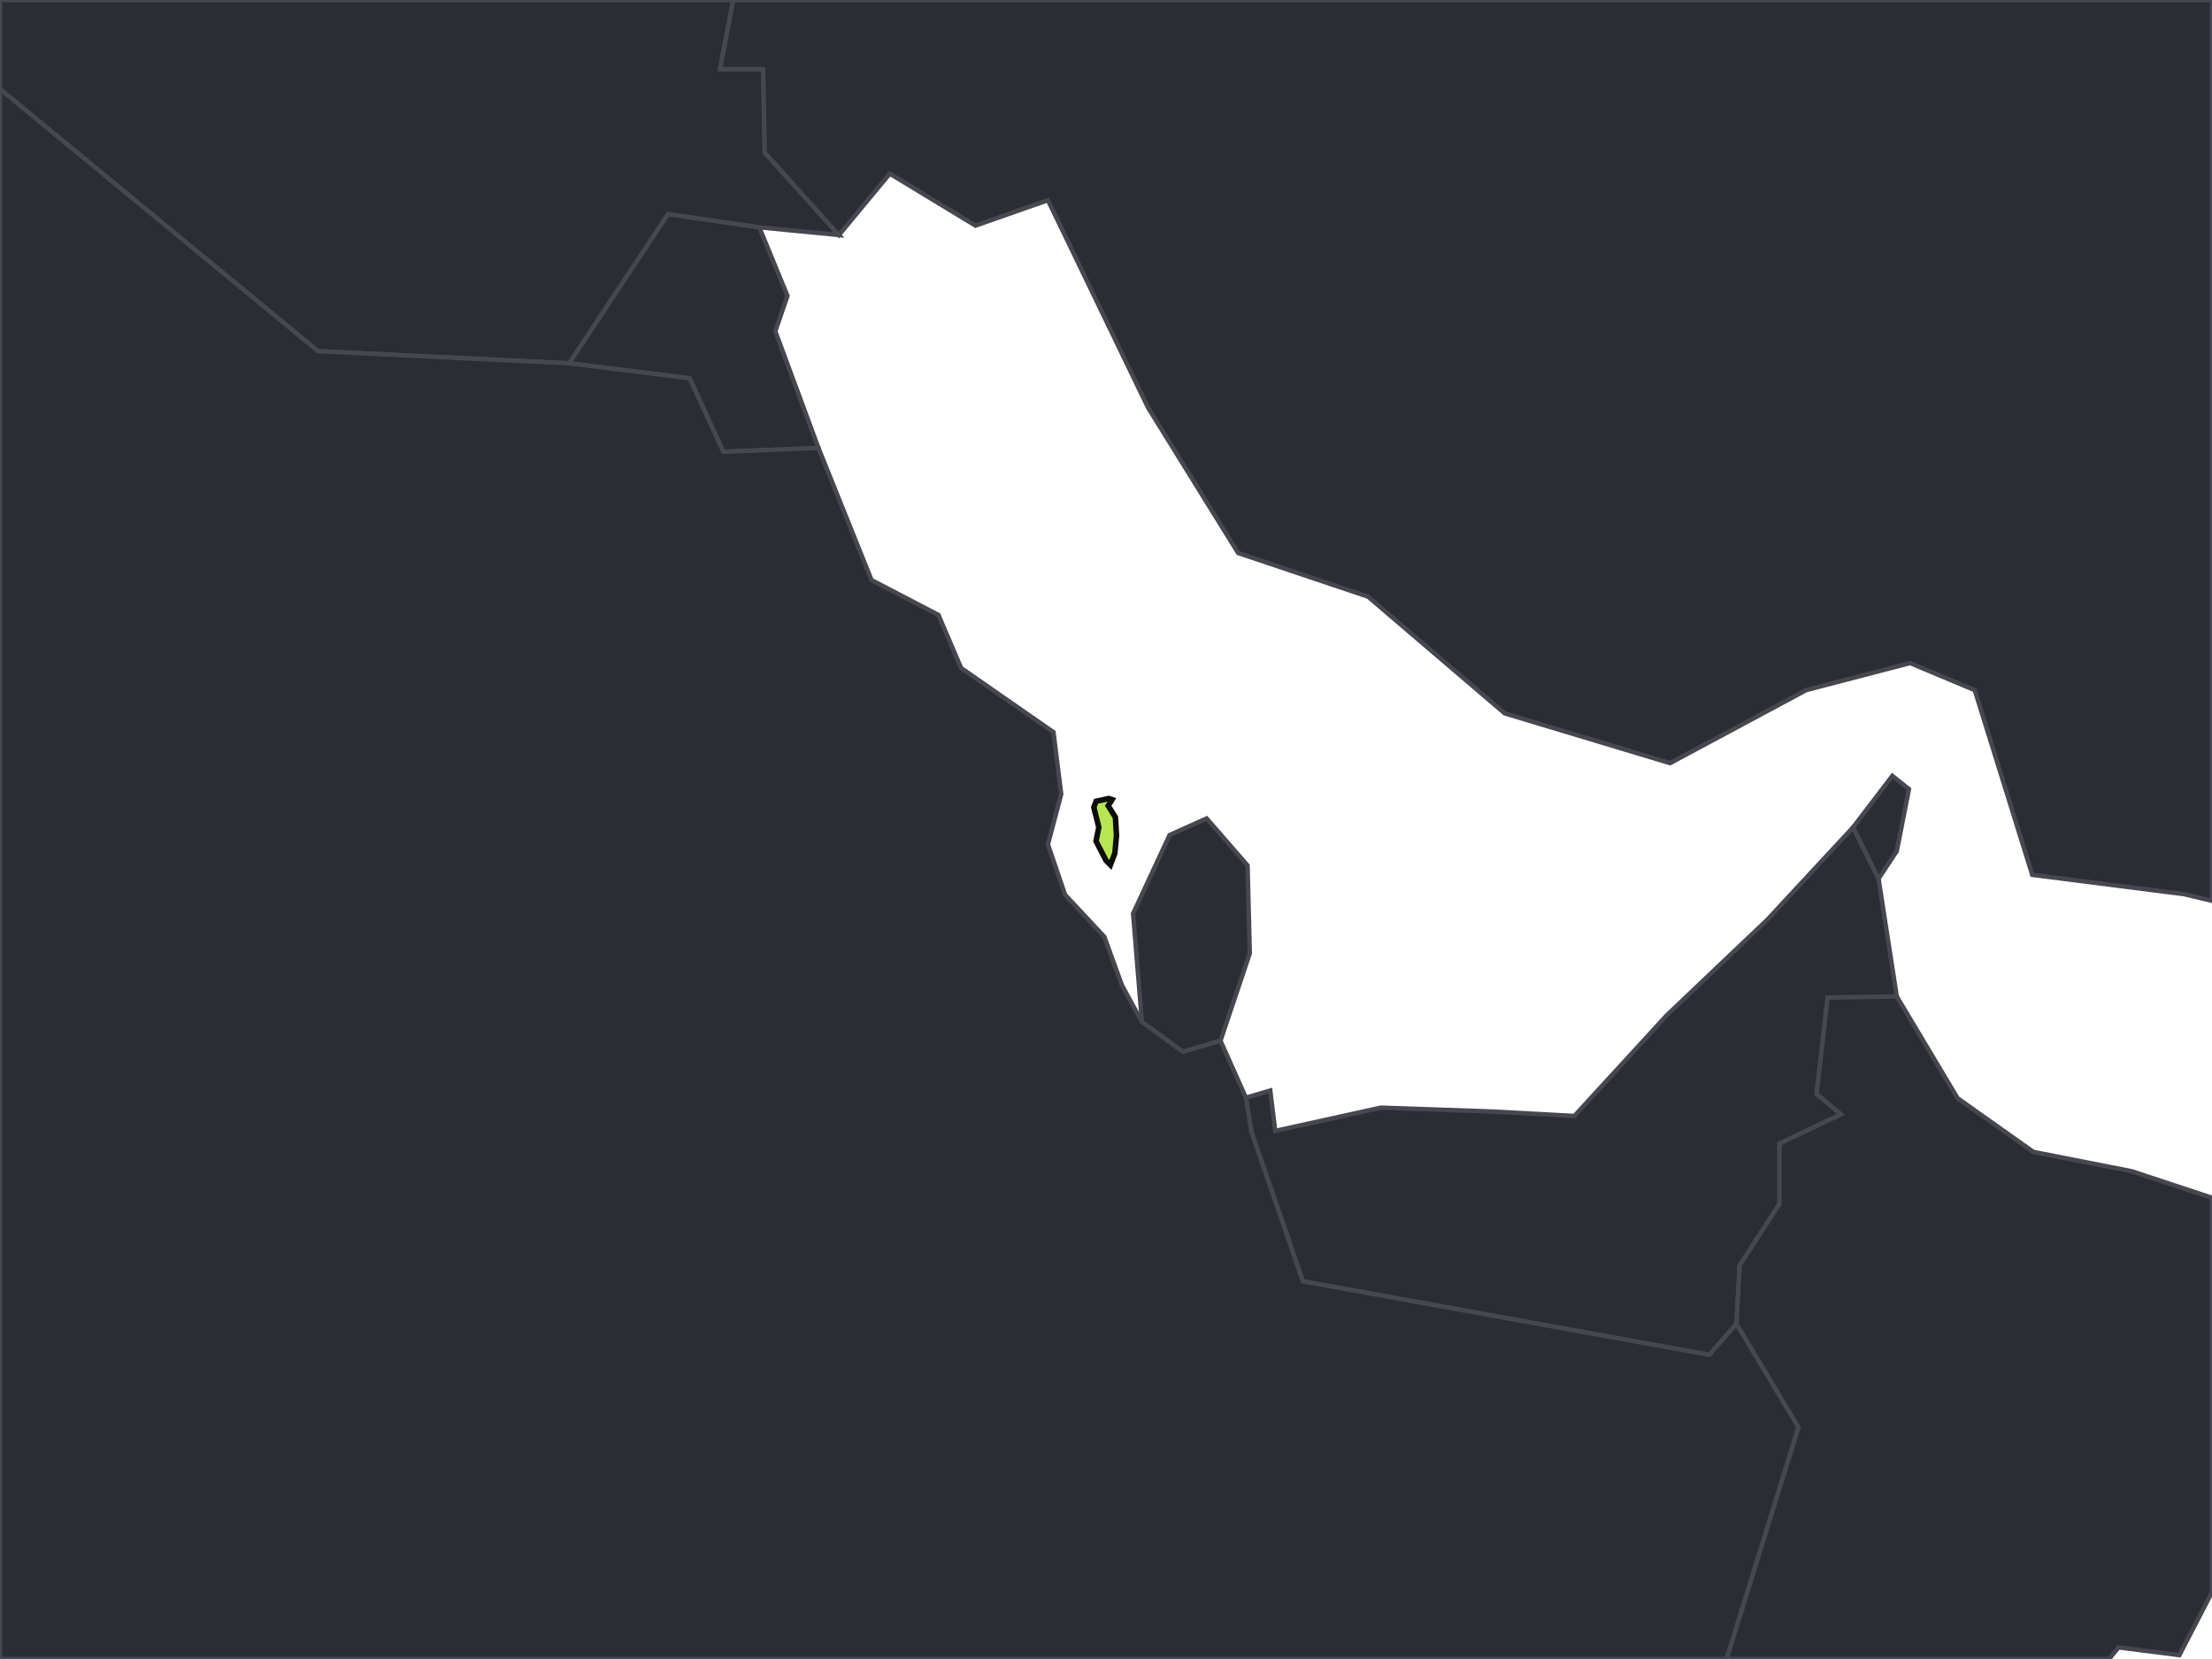
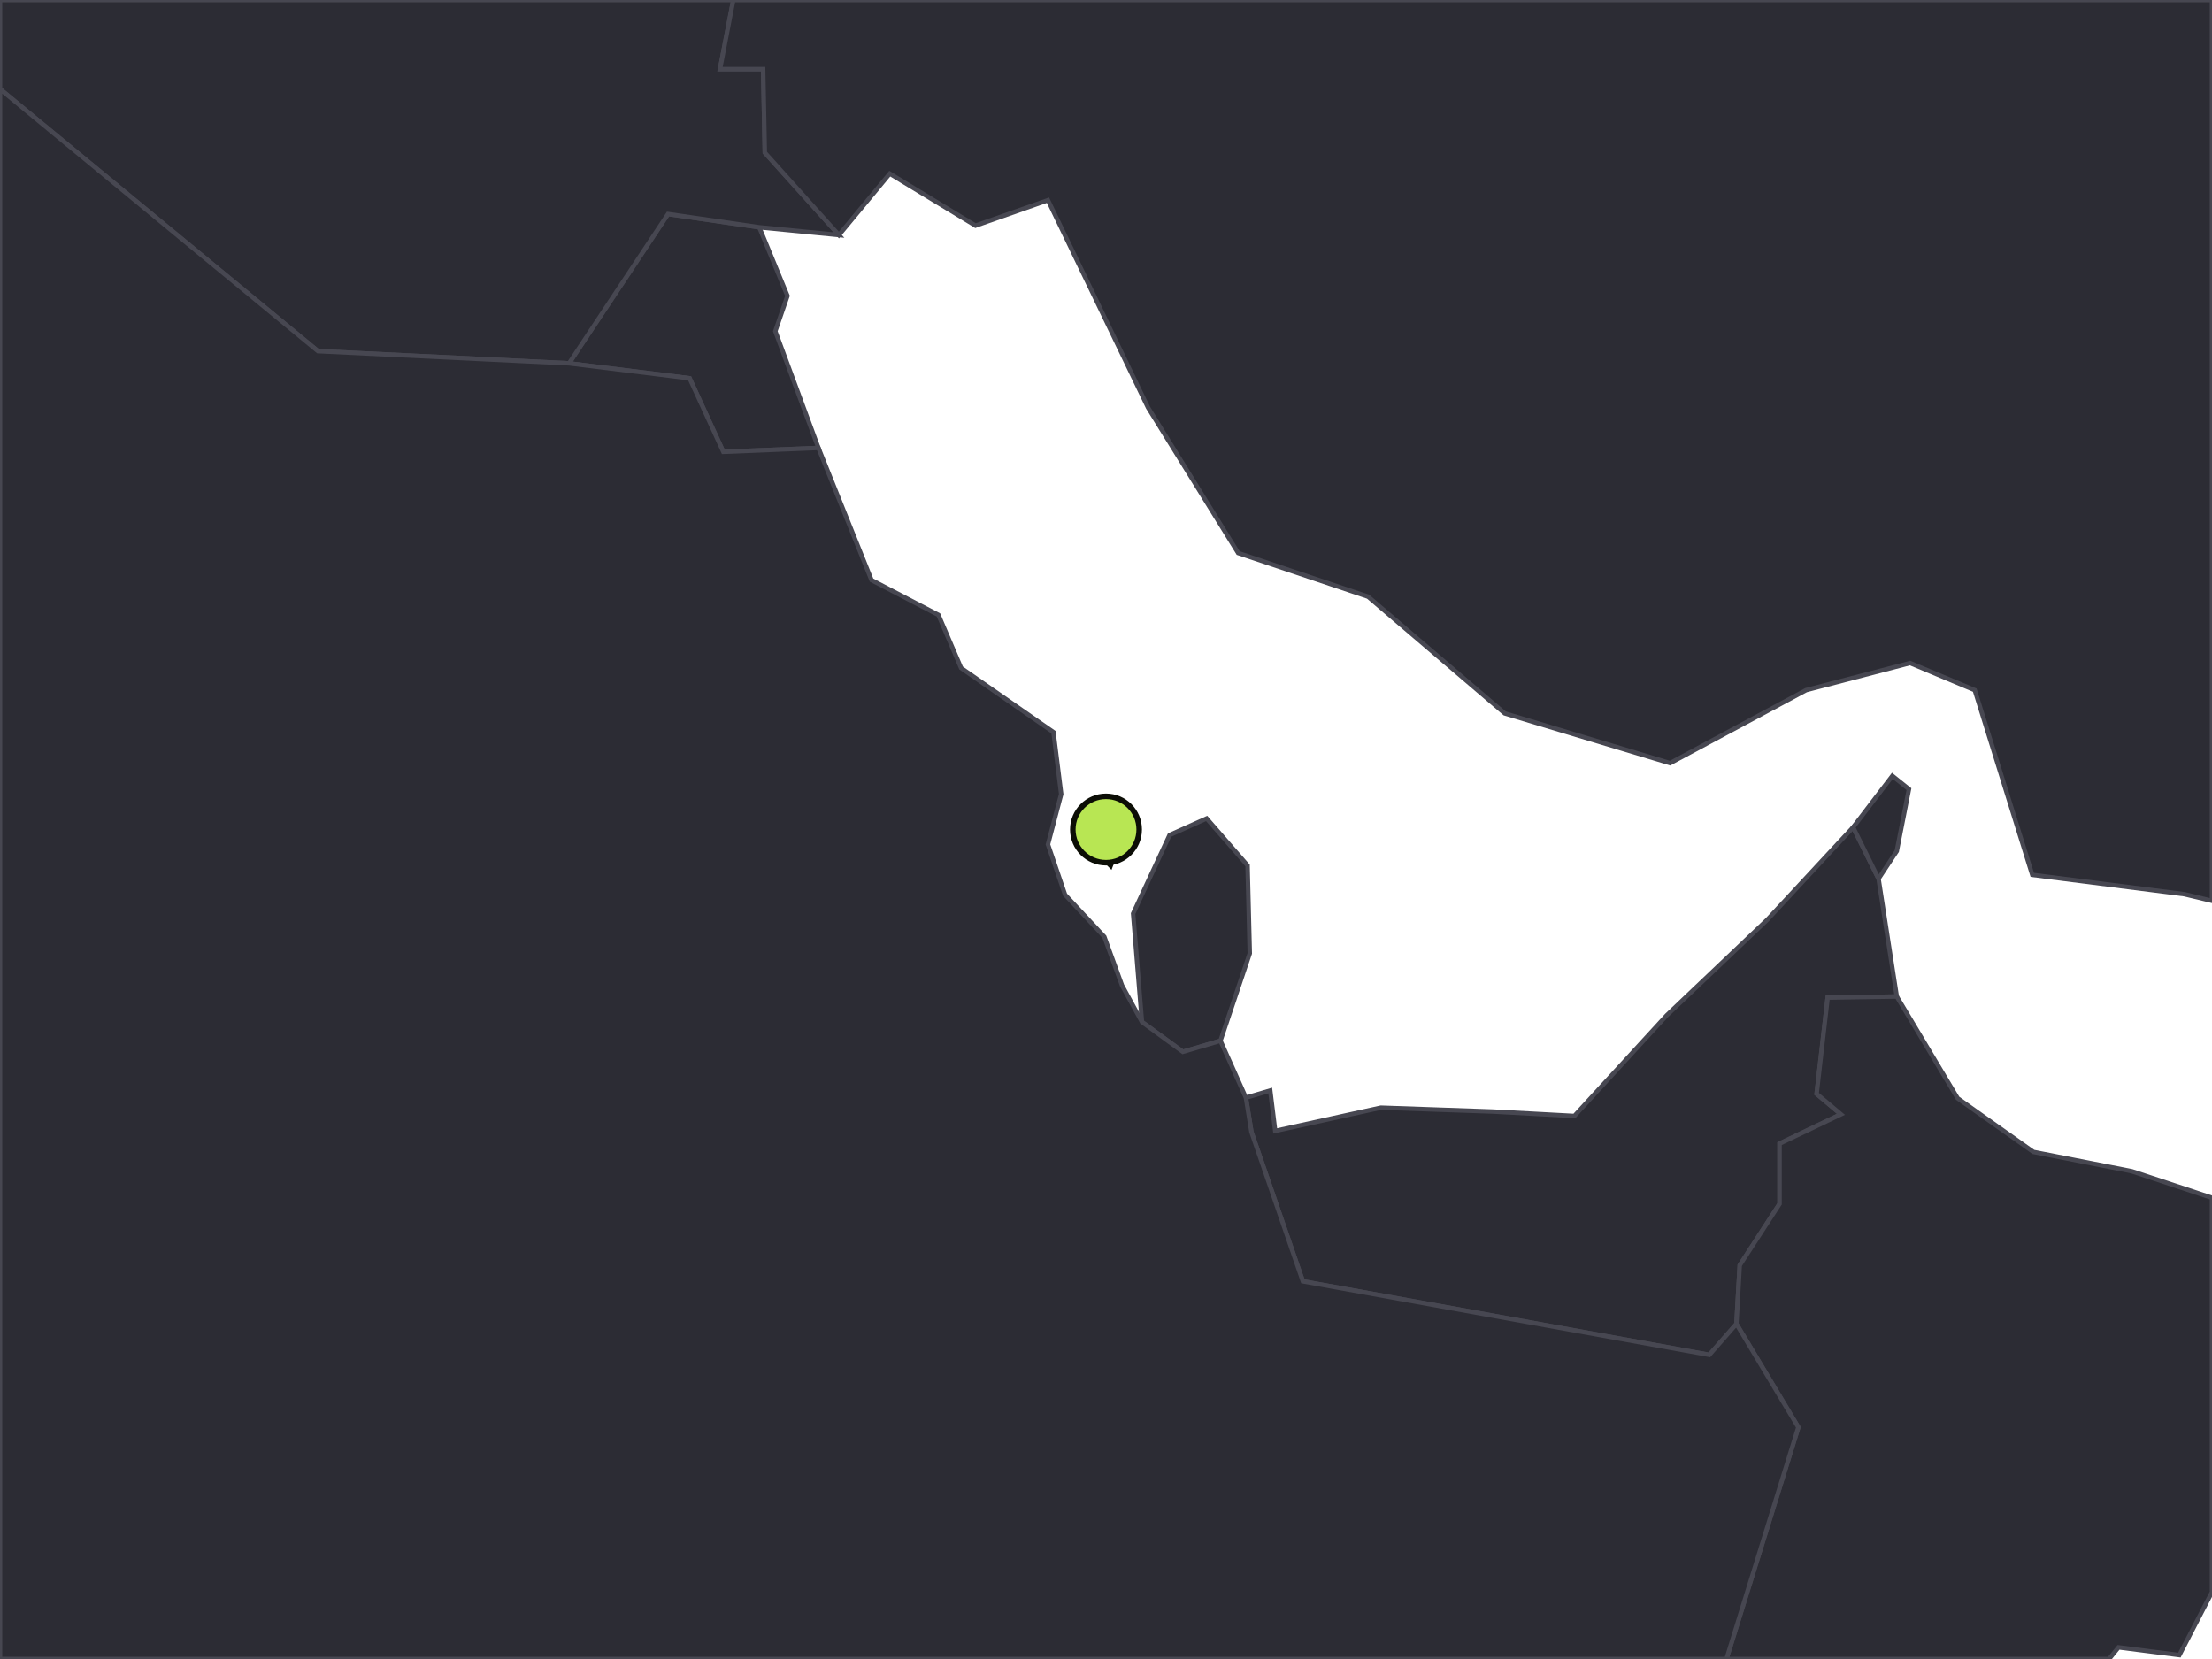
<svg xmlns="http://www.w3.org/2000/svg" viewBox="0 0 400 300">
  <path d="M225.3,198.5L229.7,197.2L230.6,204.5L249.7,200.3L269.9,201L284.7,201.8L301.4,183.6L319.6,166.3L335.1,149.6L339.7,158.9L343,180.2L330.5,180.4L328.5,197.8L332.9,201.5L321.8,206.8L321.8,217.7L314.6,228.8L314,239.4L309.1,245L235.6,231.7L226.3,204.7Z" fill="#2c2c34" stroke="#474751" stroke-width="0.8" />
  <path d="M206.5,184.8L204.9,165.2L211.5,151L218.2,148L225.6,156.5L226,172.4L220.7,188.2L213.9,190.2Z" fill="#2c2c34" stroke="#474751" stroke-width="0.8" />
  <path d="M137.3,41.1L142.4,53.5L140.2,59.9L148,81L130.8,81.7L124.7,68.4L102.9,65.7L120.8,38.7Z" fill="#2c2c34" stroke="#474751" stroke-width="0.8" />
  <path d="M132.6,0L130.2,12.5L138,12.5L138.3,27.6L151.7,42.5L137.3,41.1L120.8,38.7L102.9,65.7L57.5,63.5L0,16.1L0,0Z" fill="#2c2c34" stroke="#474751" stroke-width="0.8" />
  <path d="M400,287.9L394.1,299.3L383.1,297.9L381.4,300L312.2,300L312.2,300L325.2,258.1L314,239.4L314,239.4L314.6,228.8L321.8,217.7L321.8,206.8L332.9,201.5L328.5,197.8L330.5,180.4L343,180.2L354,198.6L367.7,208.3L385.5,211.8L400,216.6L400,287.9ZM339.7,158.9L335.1,149.6L342.2,140.3L345.2,142.7L343,153.9Z" fill="#2c2c34" stroke="#474751" stroke-width="0.8" />
  <path d="M400,162.9L395,161.7L367.5,158.2L357.1,124.8L345.4,119.9L326.6,124.8L302,138L272.1,129L247.4,107.9L223.9,100L207.6,73.7L189.5,36.2L176.4,40.8L160.9,31.4L151.7,42.5L151.7,42.5L138.3,27.6L138,12.5L130.2,12.5L132.6,0L400,0Z" fill="#2c2c34" stroke="#474751" stroke-width="0.8" />
  <path d="M0,16.1L57.5,63.5L102.9,65.7L124.7,68.4L130.8,81.7L148,81L157.6,104.9L169.7,111.2L173.8,120.8L190.5,132.4L191.9,143.6L189.5,152.7L192.6,161.8L199.7,169.4L202.9,178.2L206.5,184.8L213.9,190.2L220.7,188.2L225.3,198.5L226.3,204.7L235.6,231.7L309.1,245L314,239.4L325.2,258.1L312.2,300L0,300Z" fill="#2c2c34" stroke="#474751" stroke-width="0.8" />
  <path d="M201.6,154.3L200.8,156.4L200,155.6L198.2,152.1L198.7,149.6L197.8,146L198.2,144.9L200.5,144.4L201.1,144.6L200.4,145.7L201.7,147.8L201.9,151.1Z" fill="#b8e653" stroke="#0c0e06" stroke-width="1" />
+   <circle cx="200" cy="150" r="6" fill="#b8e653" stroke="#0c0e06" stroke-width="1" />
</svg>
